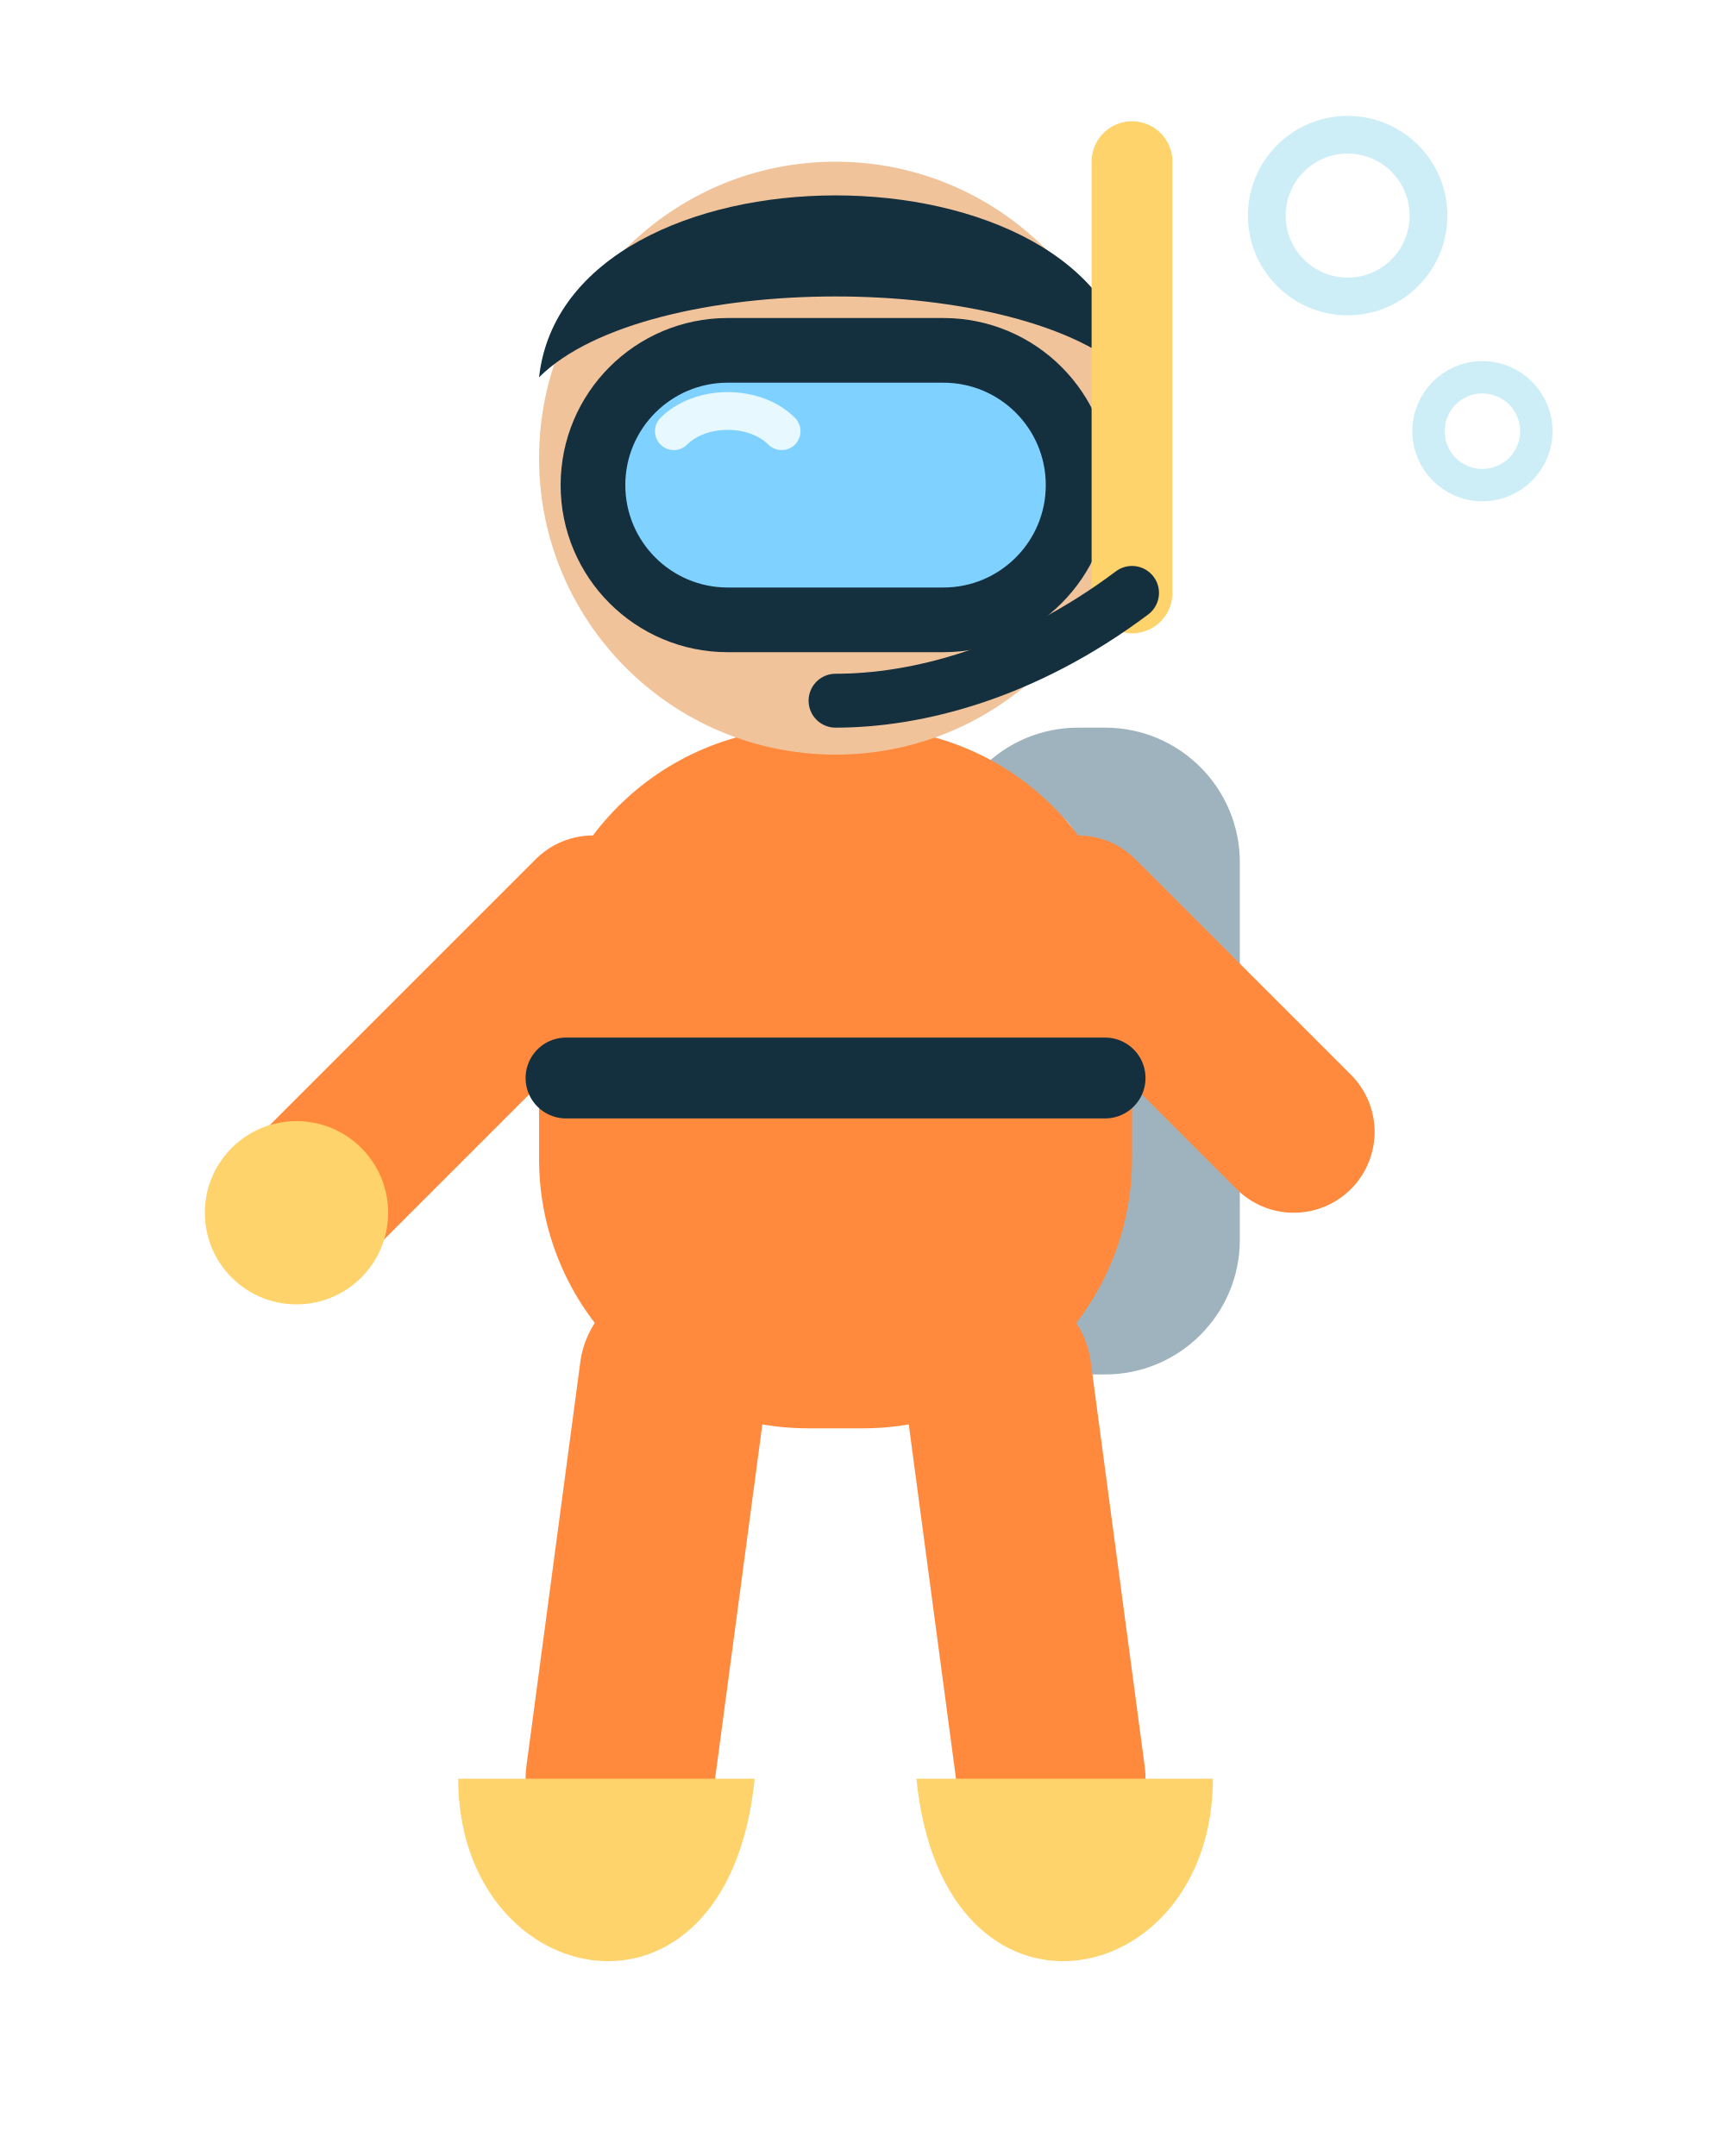
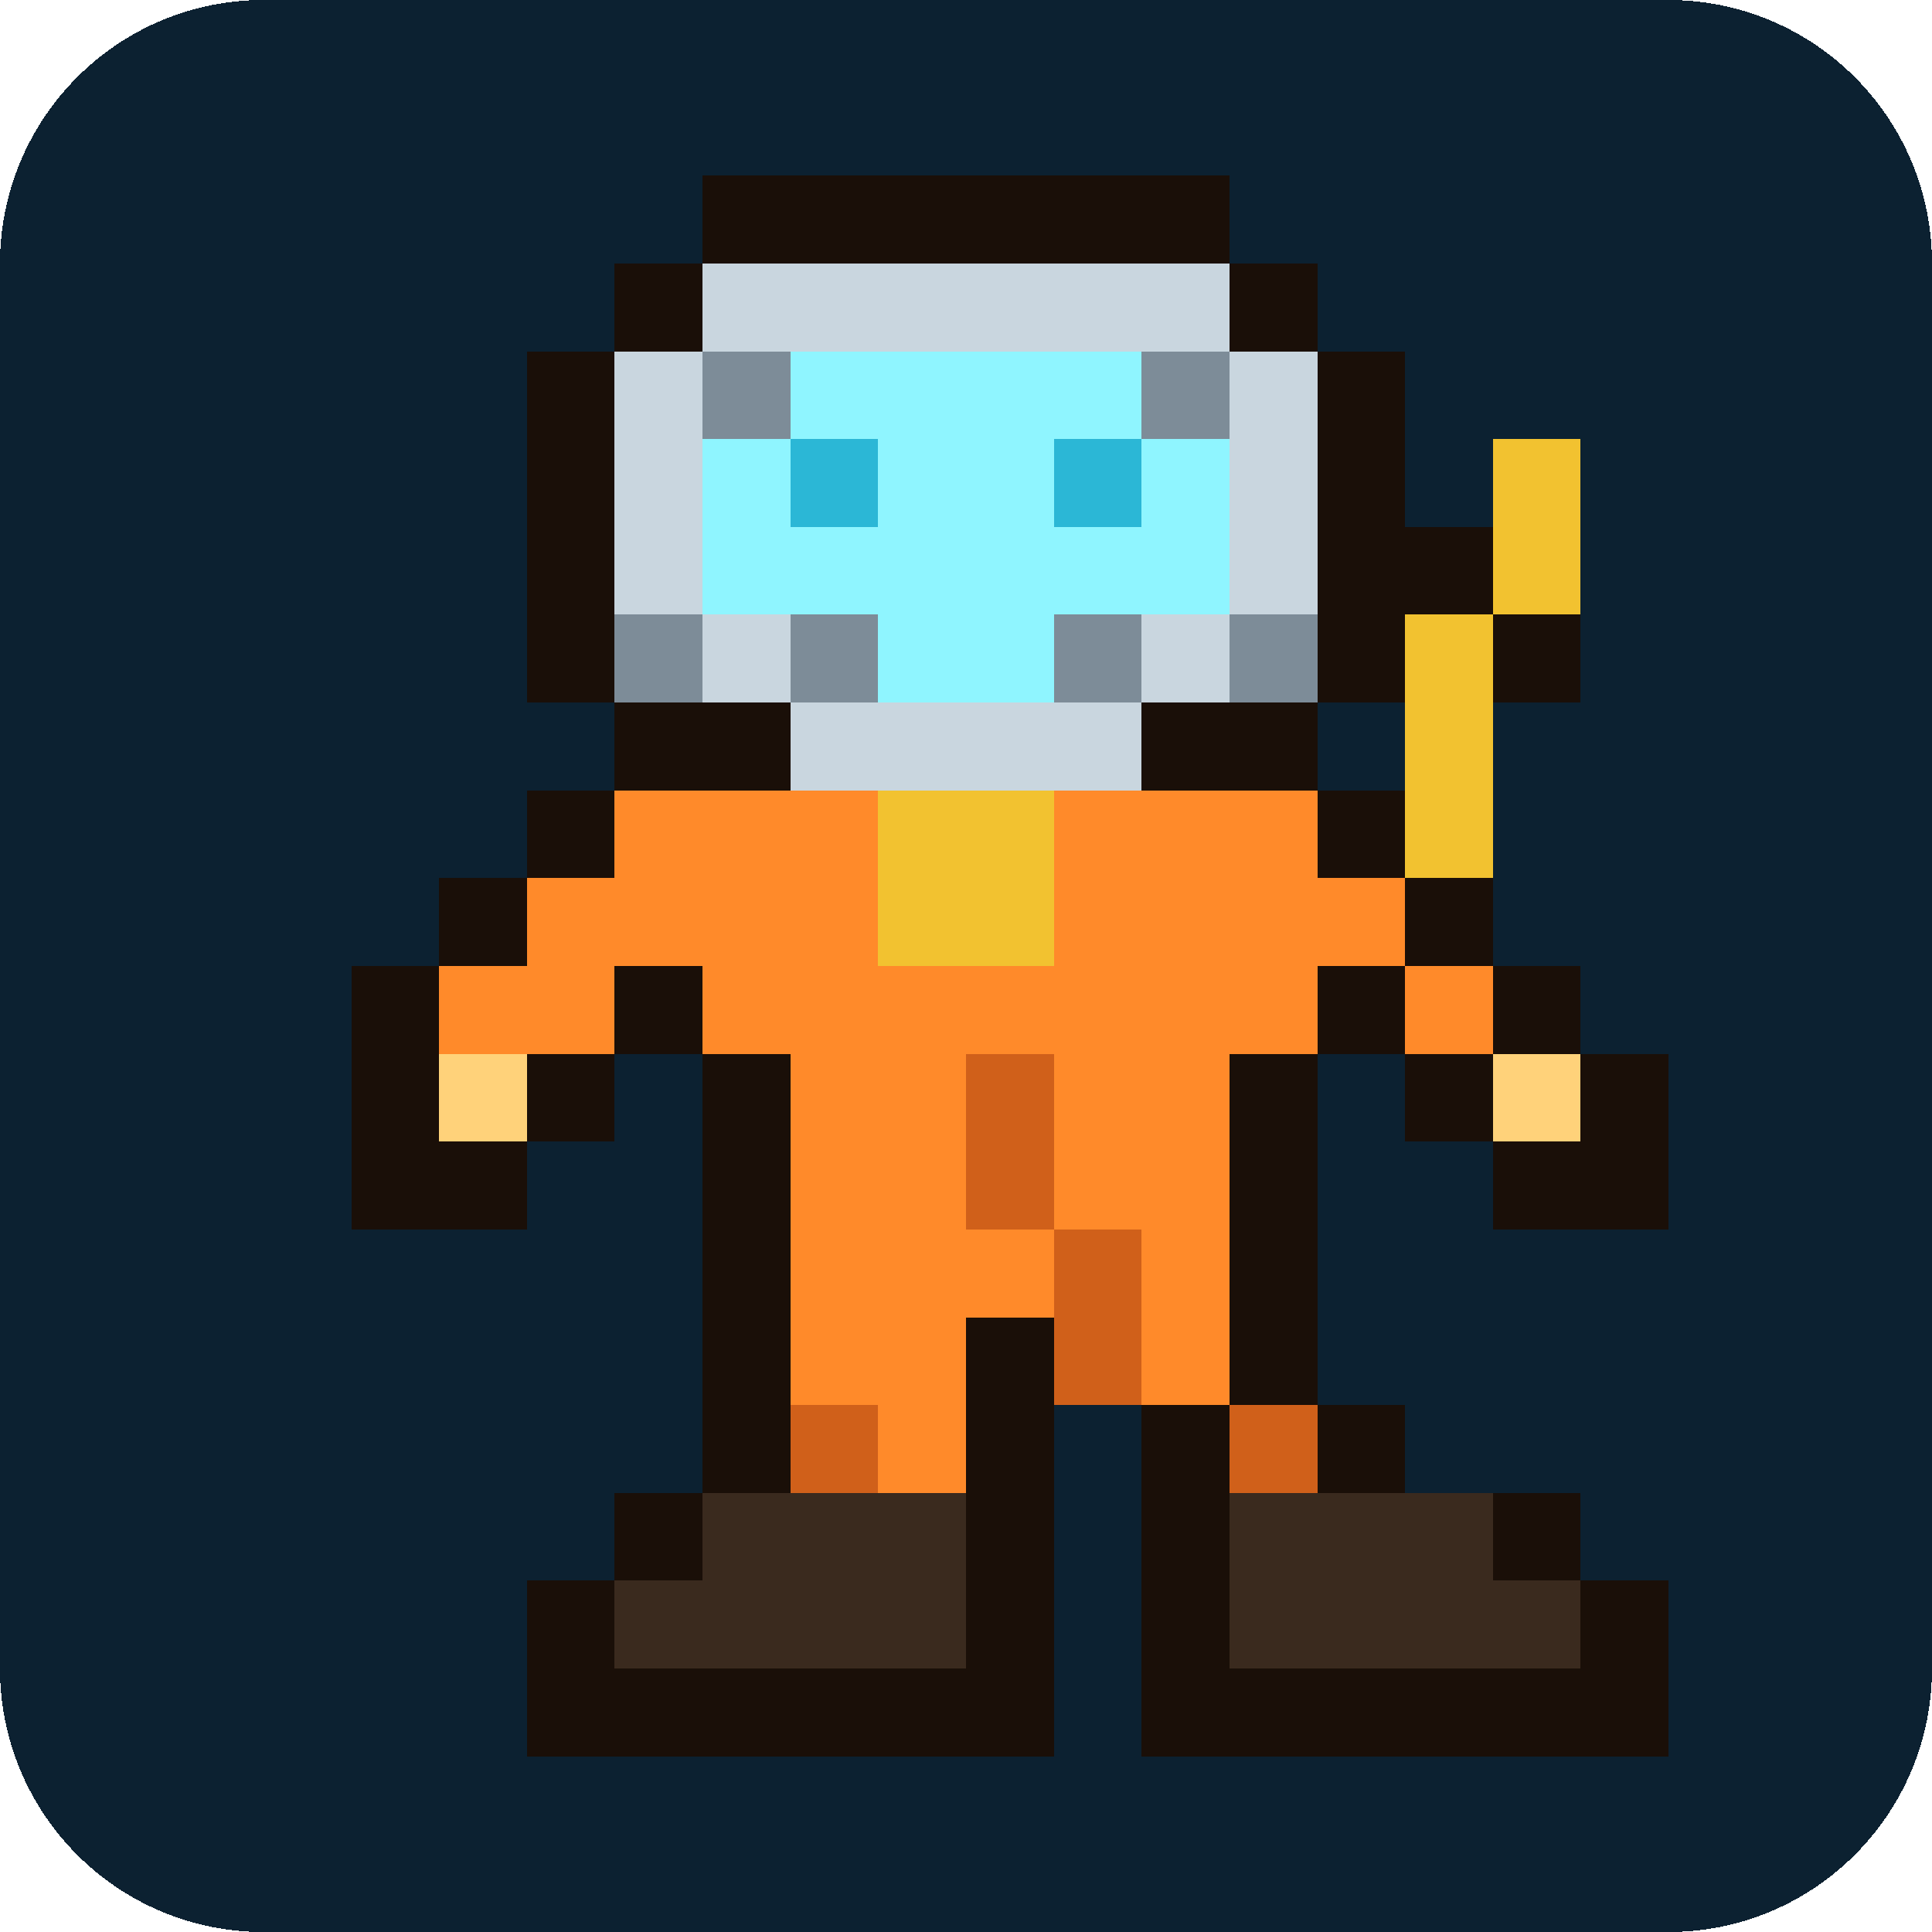
- <svg xmlns="http://www.w3.org/2000/svg" viewBox="0 0 64 80" fill="none" stroke-linecap="round" stroke-linejoin="round">
-   <circle cx="50" cy="8" r="3" stroke="#cdeef7" stroke-width="1.4" />
-   <circle cx="55" cy="16" r="2" stroke="#cdeef7" stroke-width="1.2" />
-   <rect x="35" y="27" width="11" height="24" rx="5" fill="#9fb3bf" />
-   <rect x="37" y="30" width="3" height="18" rx="1.5" fill="#d4e2e9" />
-   <path d="M22 34L12 44M40 34L48 42" stroke="#ff8a3d" stroke-width="6" />
-   <circle cx="11" cy="45" r="3.4" fill="#ffd36b" />
-   <rect x="20" y="27" width="22" height="26" rx="10" fill="#ff8a3d" />
-   <path d="M21 40H41" stroke="#14303f" stroke-width="3" />
-   <path d="M25 51L23 66M37 51L39 66" stroke="#ff8a3d" stroke-width="7" />
-   <path d="M17 66C17 74 27 76 28 66Z" fill="#ffd36b" />
-   <path d="M34 66C35 76 45 74 45 66Z" fill="#ffd36b" />
-   <circle cx="31" cy="17" r="11" fill="#f1c39b" />
-   <path d="M20 14C21 5 41 5 42 14C38 10 24 10 20 14Z" fill="#14303f" />
-   <rect x="22" y="13" width="18" height="10" rx="5" fill="#7fd1ff" stroke="#14303f" stroke-width="2.4" />
-   <path d="M25 16C26 15 28 15 29 16" stroke="#e8f8ff" stroke-width="1.4" />
-   <path d="M42 22V6" stroke="#ffd36b" stroke-width="3" />
-   <path d="M31 26C34 26 38 25 42 22" stroke="#14303f" stroke-width="2" />
+ <svg xmlns="http://www.w3.org/2000/svg" viewBox="0 0 22 22" shape-rendering="crispEdges">
+   <rect width="22" height="22" rx="3" fill="#0c2131" />
+   <g transform="translate(3 2)">
+     <path fill="#1a0f08" d="M5 0h6v1h-6zM4 1h1v1h-1zM11 1h1v1h-1zM3 2h1v1h-1zM12 2h1v1h-1zM3 3h1v1h-1zM12 3h1v1h-1zM3 4h1v1h-1zM12 4h2v1h-2zM3 5h1v1h-1zM12 5h1v1h-1zM14 5h1v1h-1zM4 6h2v1h-2zM10 6h2v1h-2zM3 7h1v1h-1zM12 7h1v1h-1zM2 8h1v1h-1zM13 8h1v1h-1zM1 9h1v1h-1zM4 9h1v1h-1zM12 9h1v1h-1zM14 9h1v1h-1zM1 10h1v1h-1zM3 10h1v1h-1zM5 10h1v1h-1zM11 10h1v1h-1zM13 10h1v1h-1zM15 10h1v1h-1zM1 11h2v1h-2zM5 11h1v1h-1zM11 11h1v1h-1zM14 11h2v1h-2zM5 12h1v1h-1zM11 12h1v1h-1zM5 13h1v1h-1zM8 13h1v1h-1zM11 13h1v1h-1zM5 14h1v1h-1zM8 14h1v1h-1zM10 14h1v1h-1zM12 14h1v1h-1zM4 15h1v1h-1zM8 15h1v1h-1zM10 15h1v1h-1zM14 15h1v1h-1zM3 16h1v1h-1zM8 16h1v1h-1zM10 16h1v1h-1zM15 16h1v1h-1zM3 17h6v1h-6zM10 17h6v1h-6z" />
+     <path fill="#c9d6df" d="M5 1h6v1h-6zM4 2h1v1h-1zM11 2h1v1h-1zM4 3h1v1h-1zM11 3h1v1h-1zM4 4h1v1h-1zM11 4h1v1h-1zM5 5h1v1h-1zM10 5h1v1h-1zM6 6h4v1h-4z" />
+     <path fill="#7d8c98" d="M5 2h1v1h-1zM10 2h1v1h-1zM4 5h1v1h-1zM6 5h1v1h-1zM9 5h1v1h-1zM11 5h1v1h-1z" />
+     <path fill="#8ff5ff" d="M6 2h4v1h-4zM5 3h1v1h-1zM7 3h2v1h-2zM10 3h1v1h-1zM5 4h6v1h-6zM7 5h2v1h-2z" />
+     <path fill="#2bb7d6" d="M6 3h1v1h-1zM9 3h1v1h-1z" />
+     <path fill="#f2c230" d="M14 3h1v1h-1zM14 4h1v1h-1zM13 5h1v1h-1zM13 6h1v1h-1zM7 7h2v1h-2zM13 7h1v1h-1zM7 8h2v1h-2z" />
+     <path fill="#ff8a2a" d="M4 7h3v1h-3zM9 7h3v1h-3zM3 8h4v1h-4zM9 8h4v1h-4zM2 9h2v1h-2zM5 9h7v1h-7zM13 9h1v1h-1zM6 10h2v1h-2zM9 10h2v1h-2zM6 11h2v1h-2zM9 11h2v1h-2zM6 12h3v1h-3zM10 12h1v1h-1zM6 13h2v1h-2zM10 13h1v1h-1zM7 14h1v1h-1z" />
+     <path fill="#ffd27a" d="M2 10h1v1h-1zM14 10h1v1h-1z" />
+     <path fill="#d0601a" d="M8 10h1v1h-1zM8 11h1v1h-1zM9 12h1v1h-1zM9 13h1v1h-1zM6 14h1v1h-1zM11 14h1v1h-1z" />
+     <path fill="#3a2a1e" d="M5 15h3v1h-3zM11 15h3v1h-3zM4 16h4v1h-4zM11 16h4v1h-4z" />
+   </g>
</svg>
